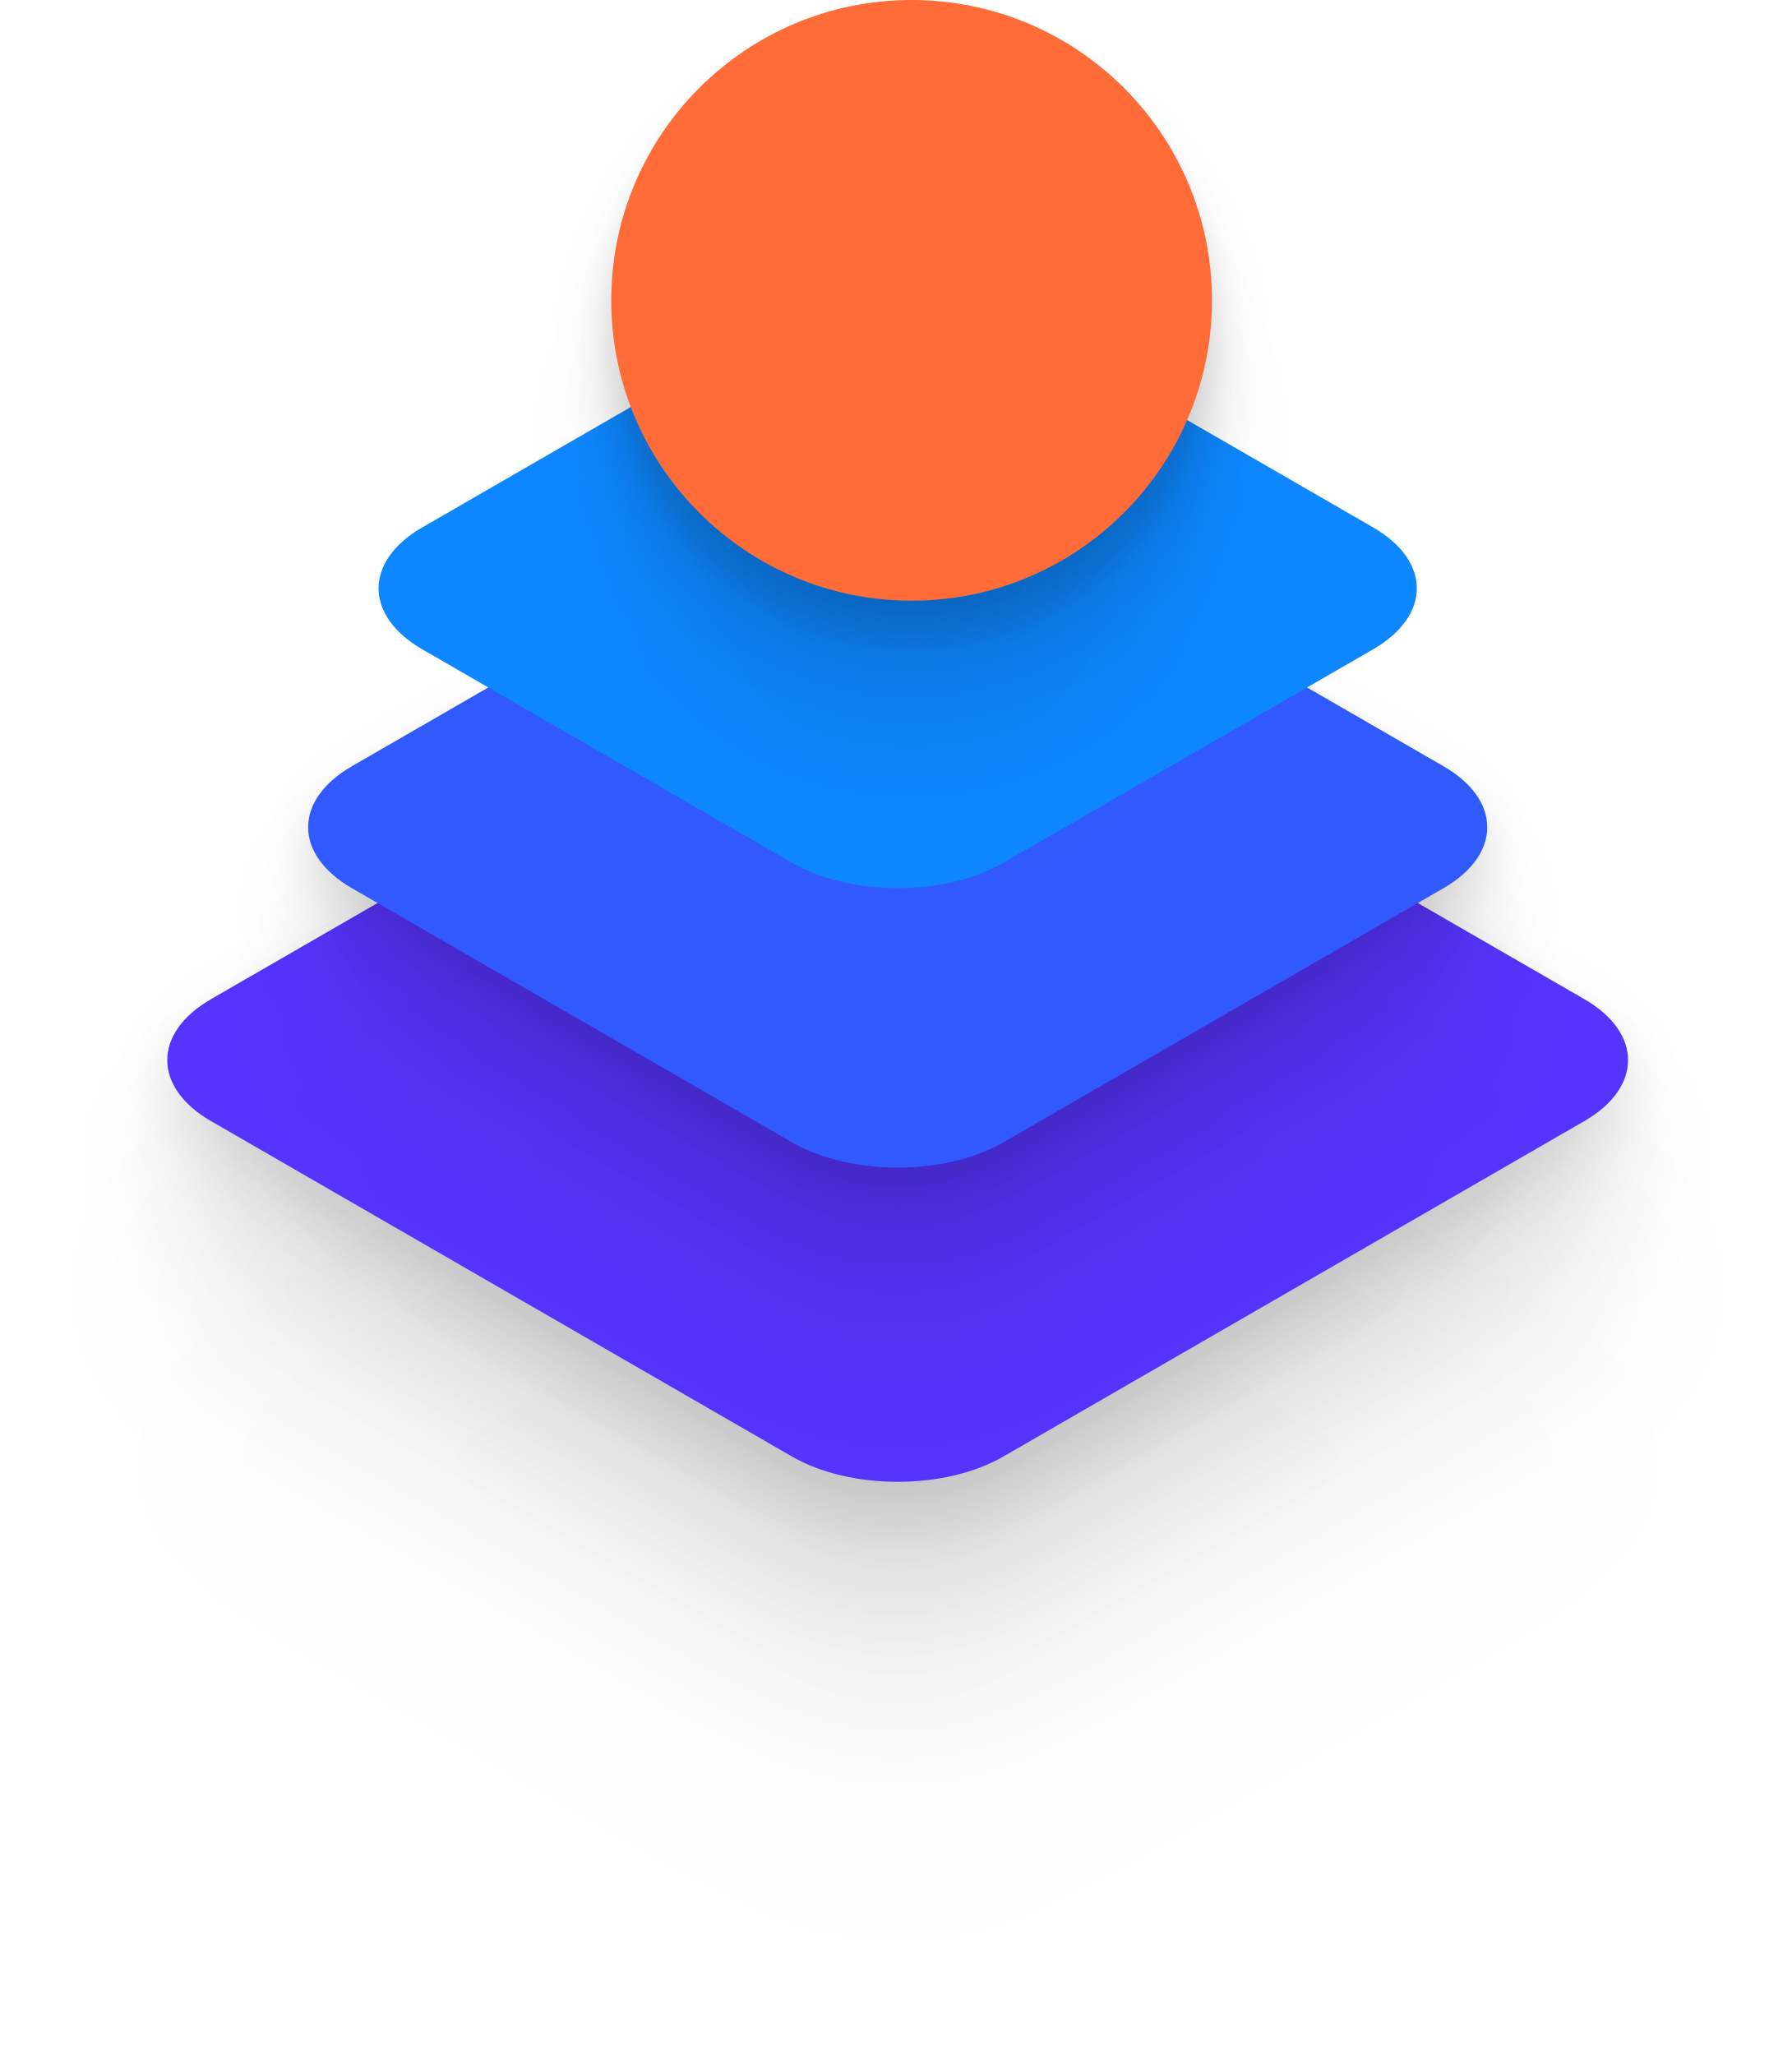
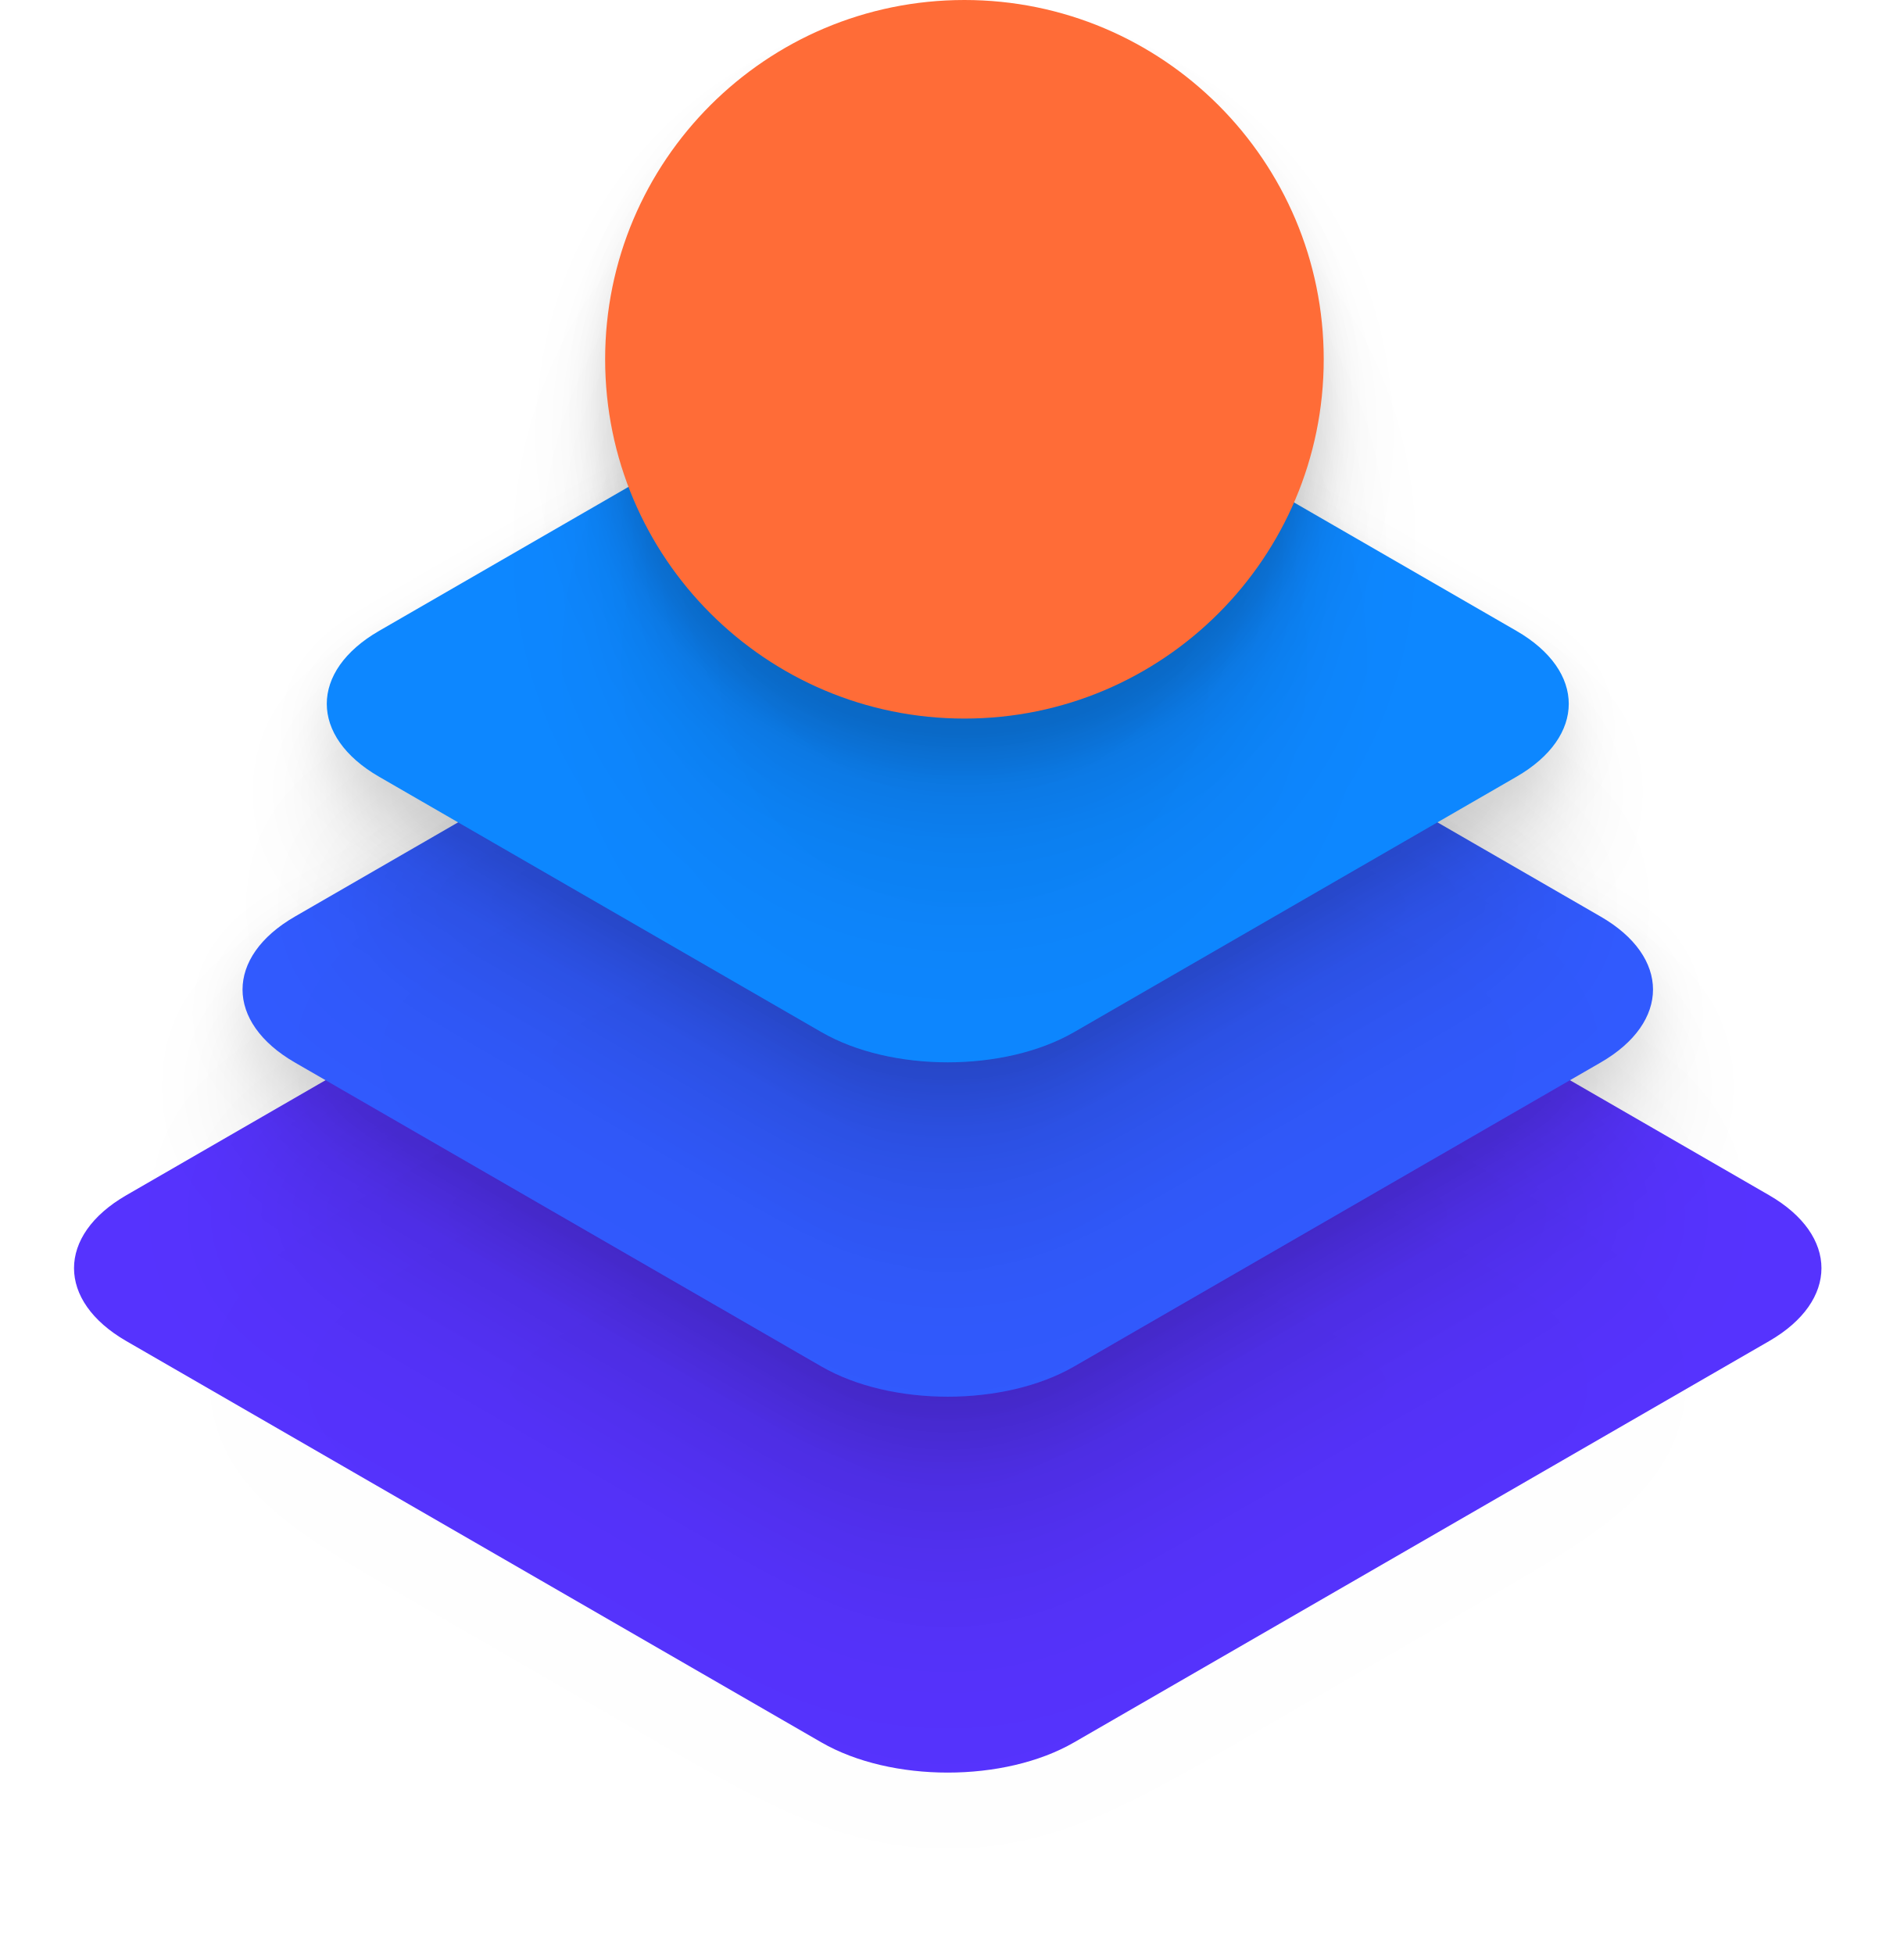
- <svg xmlns="http://www.w3.org/2000/svg" width="170" height="195" viewBox="0 0 170 195" fill="none">
+ <svg xmlns="http://www.w3.org/2000/svg" width="151" height="155" viewBox="0 0 151 155" fill="none">
+   <rect width="86.808" height="86.808" rx="11.574" transform="matrix(0.866025 -0.5 -0.866025 -0.5 75.1777 144)" fill="#5633FE" />
  <g filter="url(#filter0_dddd_48_811)">
-     <rect width="86.808" height="86.808" rx="11.574" transform="matrix(0.866025 -0.5 -0.866025 -0.5 85.1777 144)" fill="#5633FE" />
+     <rect width="71.376" height="71.376" rx="11.574" transform="matrix(0.866025 -0.5 -0.866025 -0.5 75.1807 114.183)" fill="#315AFE" />
  </g>
  <g filter="url(#filter1_dddd_48_811)">
-     <rect width="71.376" height="71.376" rx="11.574" transform="matrix(0.866025 -0.5 -0.866025 -0.5 85.1807 114.183)" fill="#315AFE" />
+     <rect width="63.659" height="63.659" rx="11.574" transform="matrix(0.866025 -0.5 -0.866025 -0.5 75.1807 87.6592)" fill="#0D87FF" />
  </g>
-   <rect width="63.659" height="63.659" rx="11.574" transform="matrix(0.866025 -0.5 -0.866025 -0.5 85.1807 87.6592)" fill="#0D87FF" />
  <g filter="url(#filter2_dddd_48_811)">
-     <circle cx="86.502" cy="28.5" r="28.5" fill="#FF6C37" />
+     <circle cx="76.502" cy="28.5" r="28.5" fill="#FF6C37" />
  </g>
  <defs>
-     <filter id="filter0_dddd_48_811" x="0.439" y="57.688" width="169.478" height="136.454" filterUnits="userSpaceOnUse" color-interpolation-filters="sRGB">
-       <feFlood flood-opacity="0" result="BackgroundImageFix" />
-       <feColorMatrix in="SourceAlpha" type="matrix" values="0 0 0 0 0 0 0 0 0 0 0 0 0 0 0 0 0 0 127 0" result="hardAlpha" />
-       <feOffset dy="2.411" />
-       <feGaussianBlur stdDeviation="2.652" />
-       <feColorMatrix type="matrix" values="0 0 0 0 0 0 0 0 0 0 0 0 0 0 0 0 0 0 0.1 0" />
-       <feBlend mode="normal" in2="BackgroundImageFix" result="effect1_dropShadow_48_811" />
-       <feColorMatrix in="SourceAlpha" type="matrix" values="0 0 0 0 0 0 0 0 0 0 0 0 0 0 0 0 0 0 127 0" result="hardAlpha" />
-       <feOffset dy="9.645" />
-       <feGaussianBlur stdDeviation="4.823" />
-       <feColorMatrix type="matrix" values="0 0 0 0 0 0 0 0 0 0 0 0 0 0 0 0 0 0 0.09 0" />
-       <feBlend mode="normal" in2="effect1_dropShadow_48_811" result="effect2_dropShadow_48_811" />
-       <feColorMatrix in="SourceAlpha" type="matrix" values="0 0 0 0 0 0 0 0 0 0 0 0 0 0 0 0 0 0 127 0" result="hardAlpha" />
-       <feOffset dy="21.702" />
-       <feGaussianBlur stdDeviation="6.511" />
-       <feColorMatrix type="matrix" values="0 0 0 0 0 0 0 0 0 0 0 0 0 0 0 0 0 0 0.05 0" />
-       <feBlend mode="normal" in2="effect2_dropShadow_48_811" result="effect3_dropShadow_48_811" />
-       <feColorMatrix in="SourceAlpha" type="matrix" values="0 0 0 0 0 0 0 0 0 0 0 0 0 0 0 0 0 0 127 0" result="hardAlpha" />
-       <feOffset dy="38.099" />
-       <feGaussianBlur stdDeviation="7.716" />
-       <feColorMatrix type="matrix" values="0 0 0 0 0 0 0 0 0 0 0 0 0 0 0 0 0 0 0.01 0" />
-       <feBlend mode="normal" in2="effect3_dropShadow_48_811" result="effect4_dropShadow_48_811" />
-       <feBlend mode="normal" in="SourceGraphic" in2="effect4_dropShadow_48_811" result="shape" />
-     </filter>
-     <filter id="filter1_dddd_48_811" x="16.7" y="43.786" width="136.961" height="110.893" filterUnits="userSpaceOnUse" color-interpolation-filters="sRGB">
+     <filter id="filter0_dddd_48_811" x="6.7" y="43.786" width="136.961" height="110.893" filterUnits="userSpaceOnUse" color-interpolation-filters="sRGB">
      <feFlood flood-opacity="0" result="BackgroundImageFix" />
      <feColorMatrix in="SourceAlpha" type="matrix" values="0 0 0 0 0 0 0 0 0 0 0 0 0 0 0 0 0 0 127 0" result="hardAlpha" />
      <feOffset dy="1.929" />
      <feGaussianBlur stdDeviation="2.17" />
      <feColorMatrix type="matrix" values="0 0 0 0 0 0 0 0 0 0 0 0 0 0 0 0 0 0 0.1 0" />
      <feBlend mode="normal" in2="BackgroundImageFix" result="effect1_dropShadow_48_811" />
      <feColorMatrix in="SourceAlpha" type="matrix" values="0 0 0 0 0 0 0 0 0 0 0 0 0 0 0 0 0 0 127 0" result="hardAlpha" />
      <feOffset dy="7.716" />
      <feGaussianBlur stdDeviation="3.858" />
      <feColorMatrix type="matrix" values="0 0 0 0 0 0 0 0 0 0 0 0 0 0 0 0 0 0 0.09 0" />
      <feBlend mode="normal" in2="effect1_dropShadow_48_811" result="effect2_dropShadow_48_811" />
      <feColorMatrix in="SourceAlpha" type="matrix" values="0 0 0 0 0 0 0 0 0 0 0 0 0 0 0 0 0 0 127 0" result="hardAlpha" />
      <feOffset dy="17.844" />
      <feGaussianBlur stdDeviation="5.305" />
      <feColorMatrix type="matrix" values="0 0 0 0 0 0 0 0 0 0 0 0 0 0 0 0 0 0 0.05 0" />
      <feBlend mode="normal" in2="effect2_dropShadow_48_811" result="effect3_dropShadow_48_811" />
      <feColorMatrix in="SourceAlpha" type="matrix" values="0 0 0 0 0 0 0 0 0 0 0 0 0 0 0 0 0 0 127 0" result="hardAlpha" />
      <feOffset dy="31.347" />
      <feGaussianBlur stdDeviation="6.269" />
      <feColorMatrix type="matrix" values="0 0 0 0 0 0 0 0 0 0 0 0 0 0 0 0 0 0 0.01 0" />
      <feBlend mode="normal" in2="effect3_dropShadow_48_811" result="effect4_dropShadow_48_811" />
      <feBlend mode="normal" in="SourceGraphic" in2="effect4_dropShadow_48_811" result="shape" />
    </filter>
-     <filter id="filter2_dddd_48_811" x="49.002" y="0" width="75" height="90" filterUnits="userSpaceOnUse" color-interpolation-filters="sRGB">
+     <filter id="filter1_dddd_48_811" x="14.922" y="25.39" width="120.518" height="97.88" filterUnits="userSpaceOnUse" color-interpolation-filters="sRGB">
+       <feFlood flood-opacity="0" result="BackgroundImageFix" />
+       <feColorMatrix in="SourceAlpha" type="matrix" values="0 0 0 0 0 0 0 0 0 0 0 0 0 0 0 0 0 0 127 0" result="hardAlpha" />
+       <feOffset dy="2" />
+       <feGaussianBlur stdDeviation="2" />
+       <feColorMatrix type="matrix" values="0 0 0 0 0 0 0 0 0 0 0 0 0 0 0 0 0 0 0.1 0" />
+       <feBlend mode="normal" in2="BackgroundImageFix" result="effect1_dropShadow_48_811" />
+       <feColorMatrix in="SourceAlpha" type="matrix" values="0 0 0 0 0 0 0 0 0 0 0 0 0 0 0 0 0 0 127 0" result="hardAlpha" />
+       <feOffset dy="7" />
+       <feGaussianBlur stdDeviation="3.5" />
+       <feColorMatrix type="matrix" values="0 0 0 0 0 0 0 0 0 0 0 0 0 0 0 0 0 0 0.09 0" />
+       <feBlend mode="normal" in2="effect1_dropShadow_48_811" result="effect2_dropShadow_48_811" />
+       <feColorMatrix in="SourceAlpha" type="matrix" values="0 0 0 0 0 0 0 0 0 0 0 0 0 0 0 0 0 0 127 0" result="hardAlpha" />
+       <feOffset dy="16" />
+       <feGaussianBlur stdDeviation="4.5" />
+       <feColorMatrix type="matrix" values="0 0 0 0 0 0 0 0 0 0 0 0 0 0 0 0 0 0 0.05 0" />
+       <feBlend mode="normal" in2="effect2_dropShadow_48_811" result="effect3_dropShadow_48_811" />
+       <feColorMatrix in="SourceAlpha" type="matrix" values="0 0 0 0 0 0 0 0 0 0 0 0 0 0 0 0 0 0 127 0" result="hardAlpha" />
+       <feOffset dy="28" />
+       <feGaussianBlur stdDeviation="5.5" />
+       <feColorMatrix type="matrix" values="0 0 0 0 0 0 0 0 0 0 0 0 0 0 0 0 0 0 0.01 0" />
+       <feBlend mode="normal" in2="effect3_dropShadow_48_811" result="effect4_dropShadow_48_811" />
+       <feBlend mode="normal" in="SourceGraphic" in2="effect4_dropShadow_48_811" result="shape" />
+     </filter>
+     <filter id="filter2_dddd_48_811" x="39.002" y="0" width="75" height="90" filterUnits="userSpaceOnUse" color-interpolation-filters="sRGB">
      <feFlood flood-opacity="0" result="BackgroundImageFix" />
      <feColorMatrix in="SourceAlpha" type="matrix" values="0 0 0 0 0 0 0 0 0 0 0 0 0 0 0 0 0 0 127 0" result="hardAlpha" />
      <feOffset dy="3" />
      <feGaussianBlur stdDeviation="1.5" />
      <feColorMatrix type="matrix" values="0 0 0 0 0 0 0 0 0 0 0 0 0 0 0 0 0 0 0.1 0" />
      <feBlend mode="normal" in2="BackgroundImageFix" result="effect1_dropShadow_48_811" />
      <feColorMatrix in="SourceAlpha" type="matrix" values="0 0 0 0 0 0 0 0 0 0 0 0 0 0 0 0 0 0 127 0" result="hardAlpha" />
      <feOffset dy="6" />
      <feGaussianBlur stdDeviation="3" />
      <feColorMatrix type="matrix" values="0 0 0 0 0 0 0 0 0 0 0 0 0 0 0 0 0 0 0.09 0" />
      <feBlend mode="normal" in2="effect1_dropShadow_48_811" result="effect2_dropShadow_48_811" />
      <feColorMatrix in="SourceAlpha" type="matrix" values="0 0 0 0 0 0 0 0 0 0 0 0 0 0 0 0 0 0 127 0" result="hardAlpha" />
      <feOffset dy="15" />
      <feGaussianBlur stdDeviation="4.5" />
      <feColorMatrix type="matrix" values="0 0 0 0 0 0 0 0 0 0 0 0 0 0 0 0 0 0 0.05 0" />
      <feBlend mode="normal" in2="effect2_dropShadow_48_811" result="effect3_dropShadow_48_811" />
      <feColorMatrix in="SourceAlpha" type="matrix" values="0 0 0 0 0 0 0 0 0 0 0 0 0 0 0 0 0 0 127 0" result="hardAlpha" />
      <feOffset dy="24" />
      <feGaussianBlur stdDeviation="4.5" />
      <feColorMatrix type="matrix" values="0 0 0 0 0 0 0 0 0 0 0 0 0 0 0 0 0 0 0.01 0" />
      <feBlend mode="normal" in2="effect3_dropShadow_48_811" result="effect4_dropShadow_48_811" />
      <feBlend mode="normal" in="SourceGraphic" in2="effect4_dropShadow_48_811" result="shape" />
    </filter>
  </defs>
</svg>
